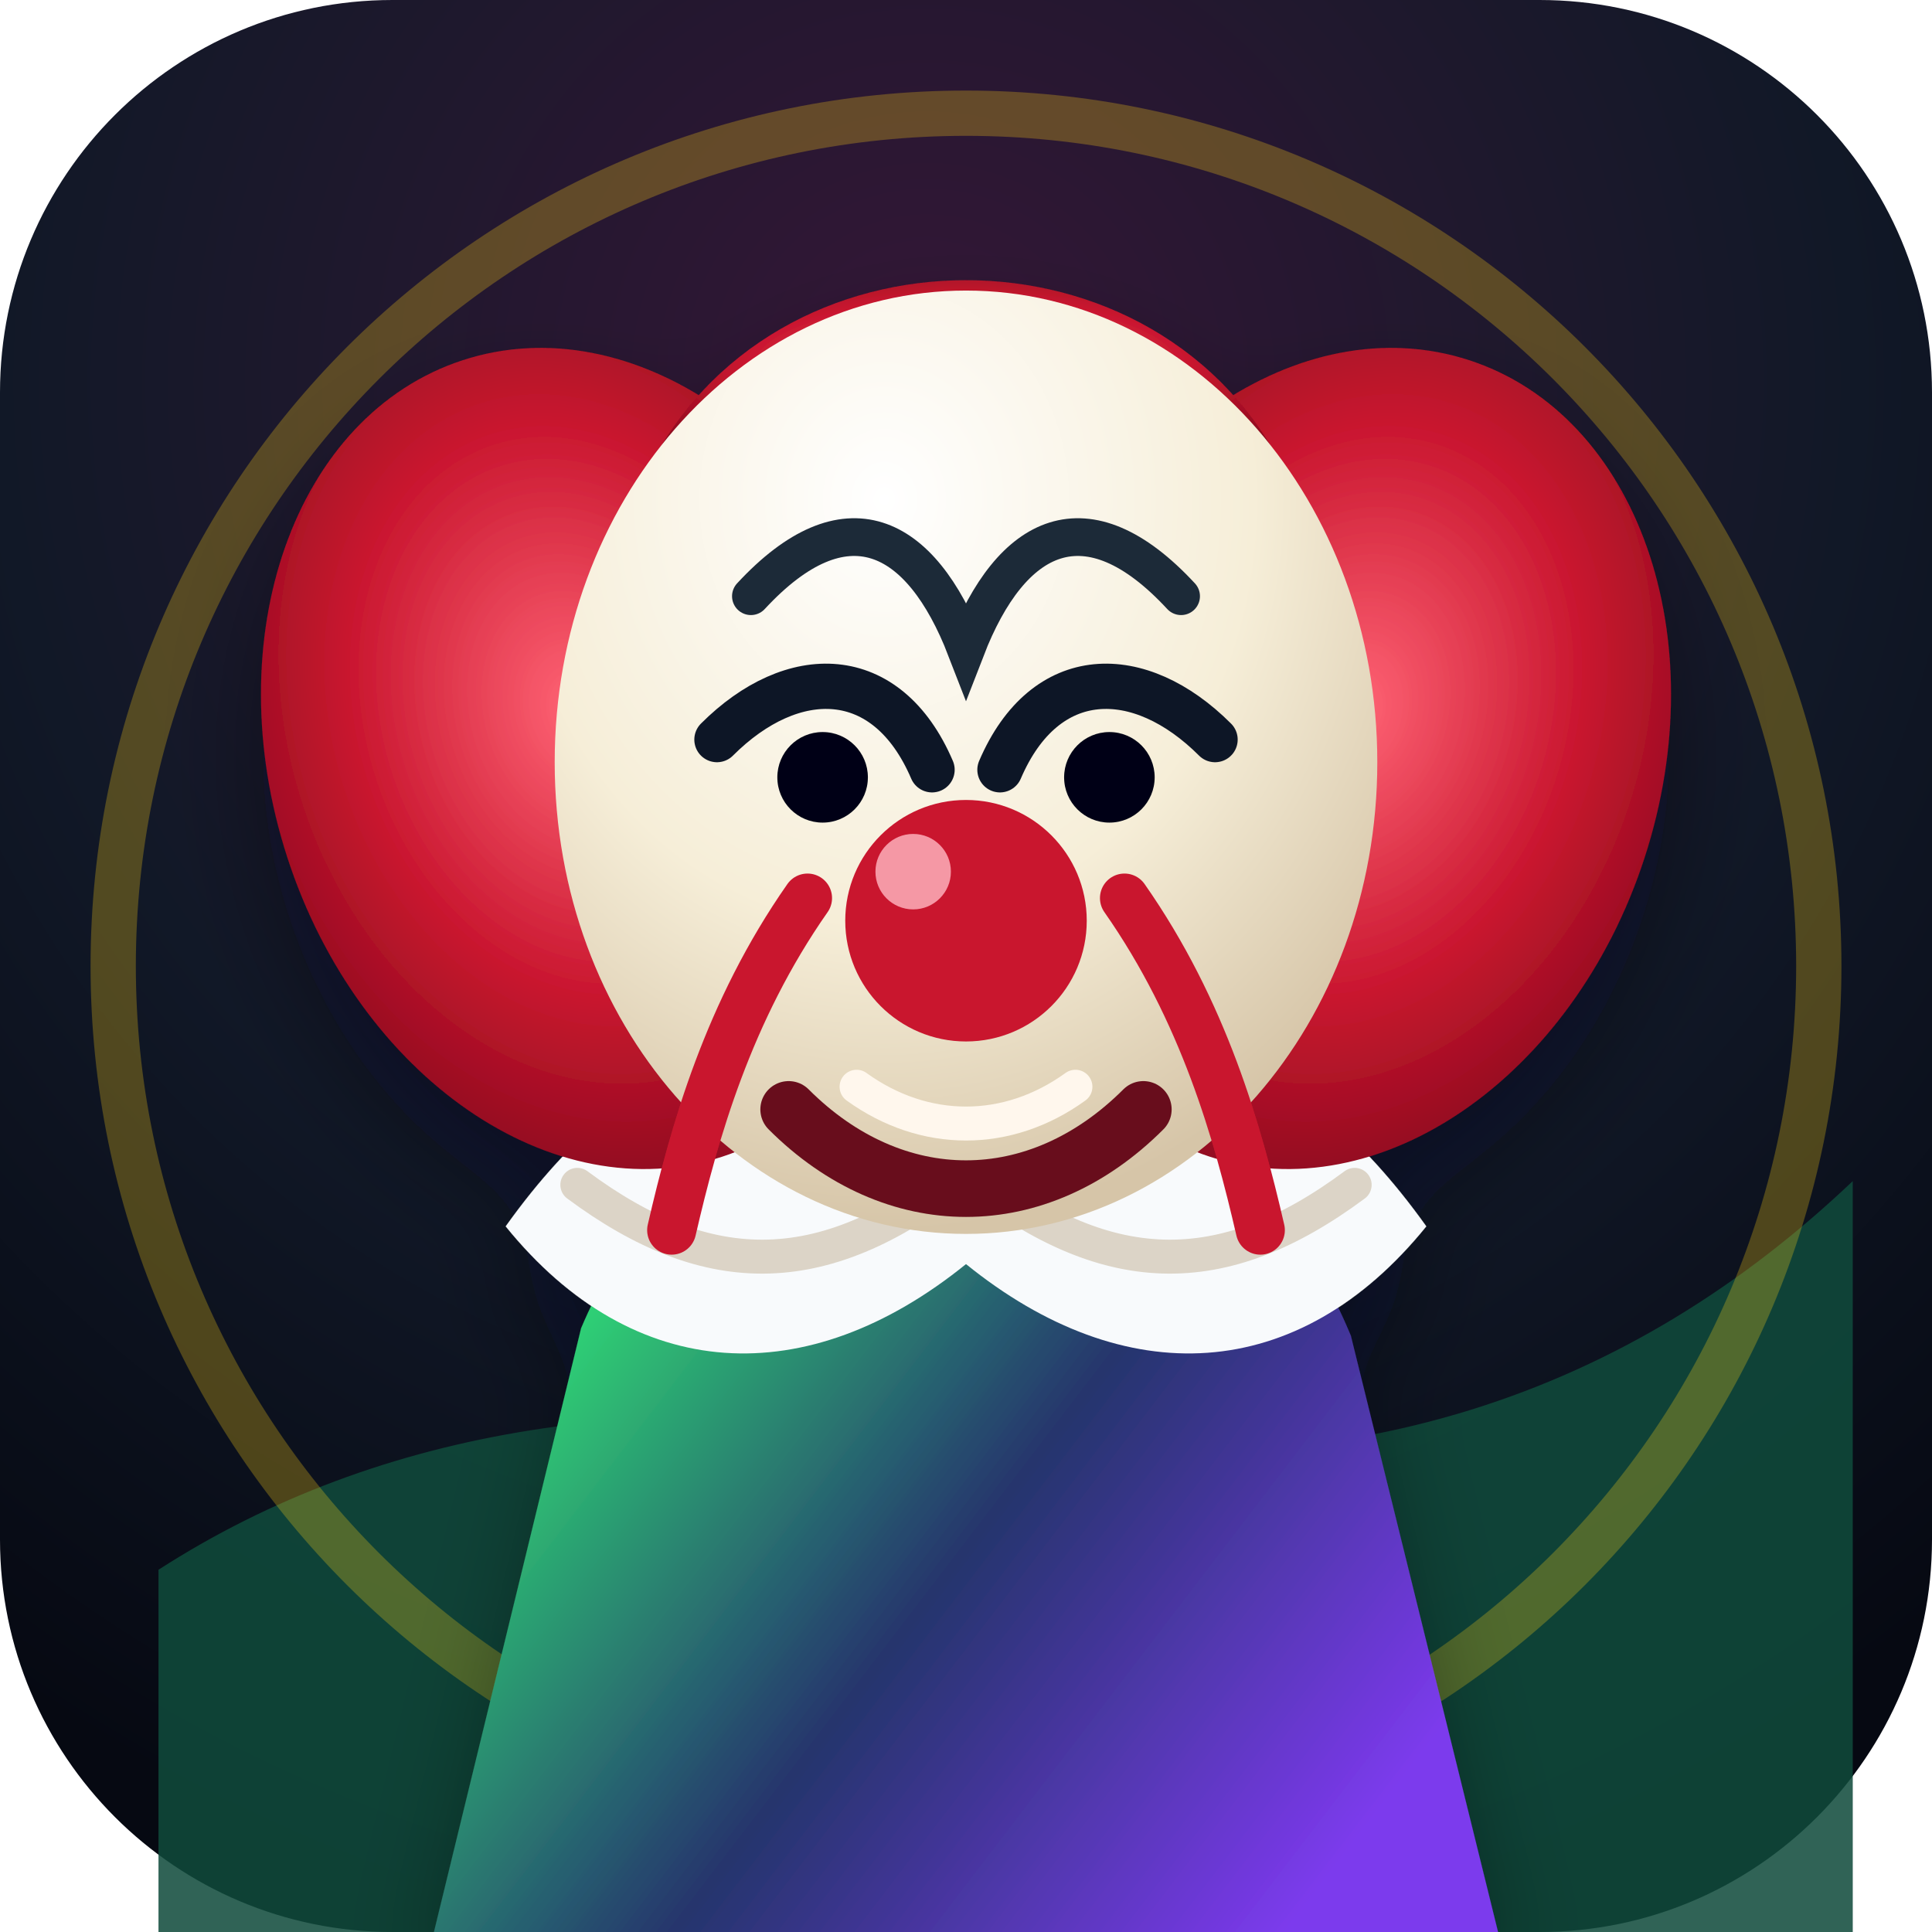
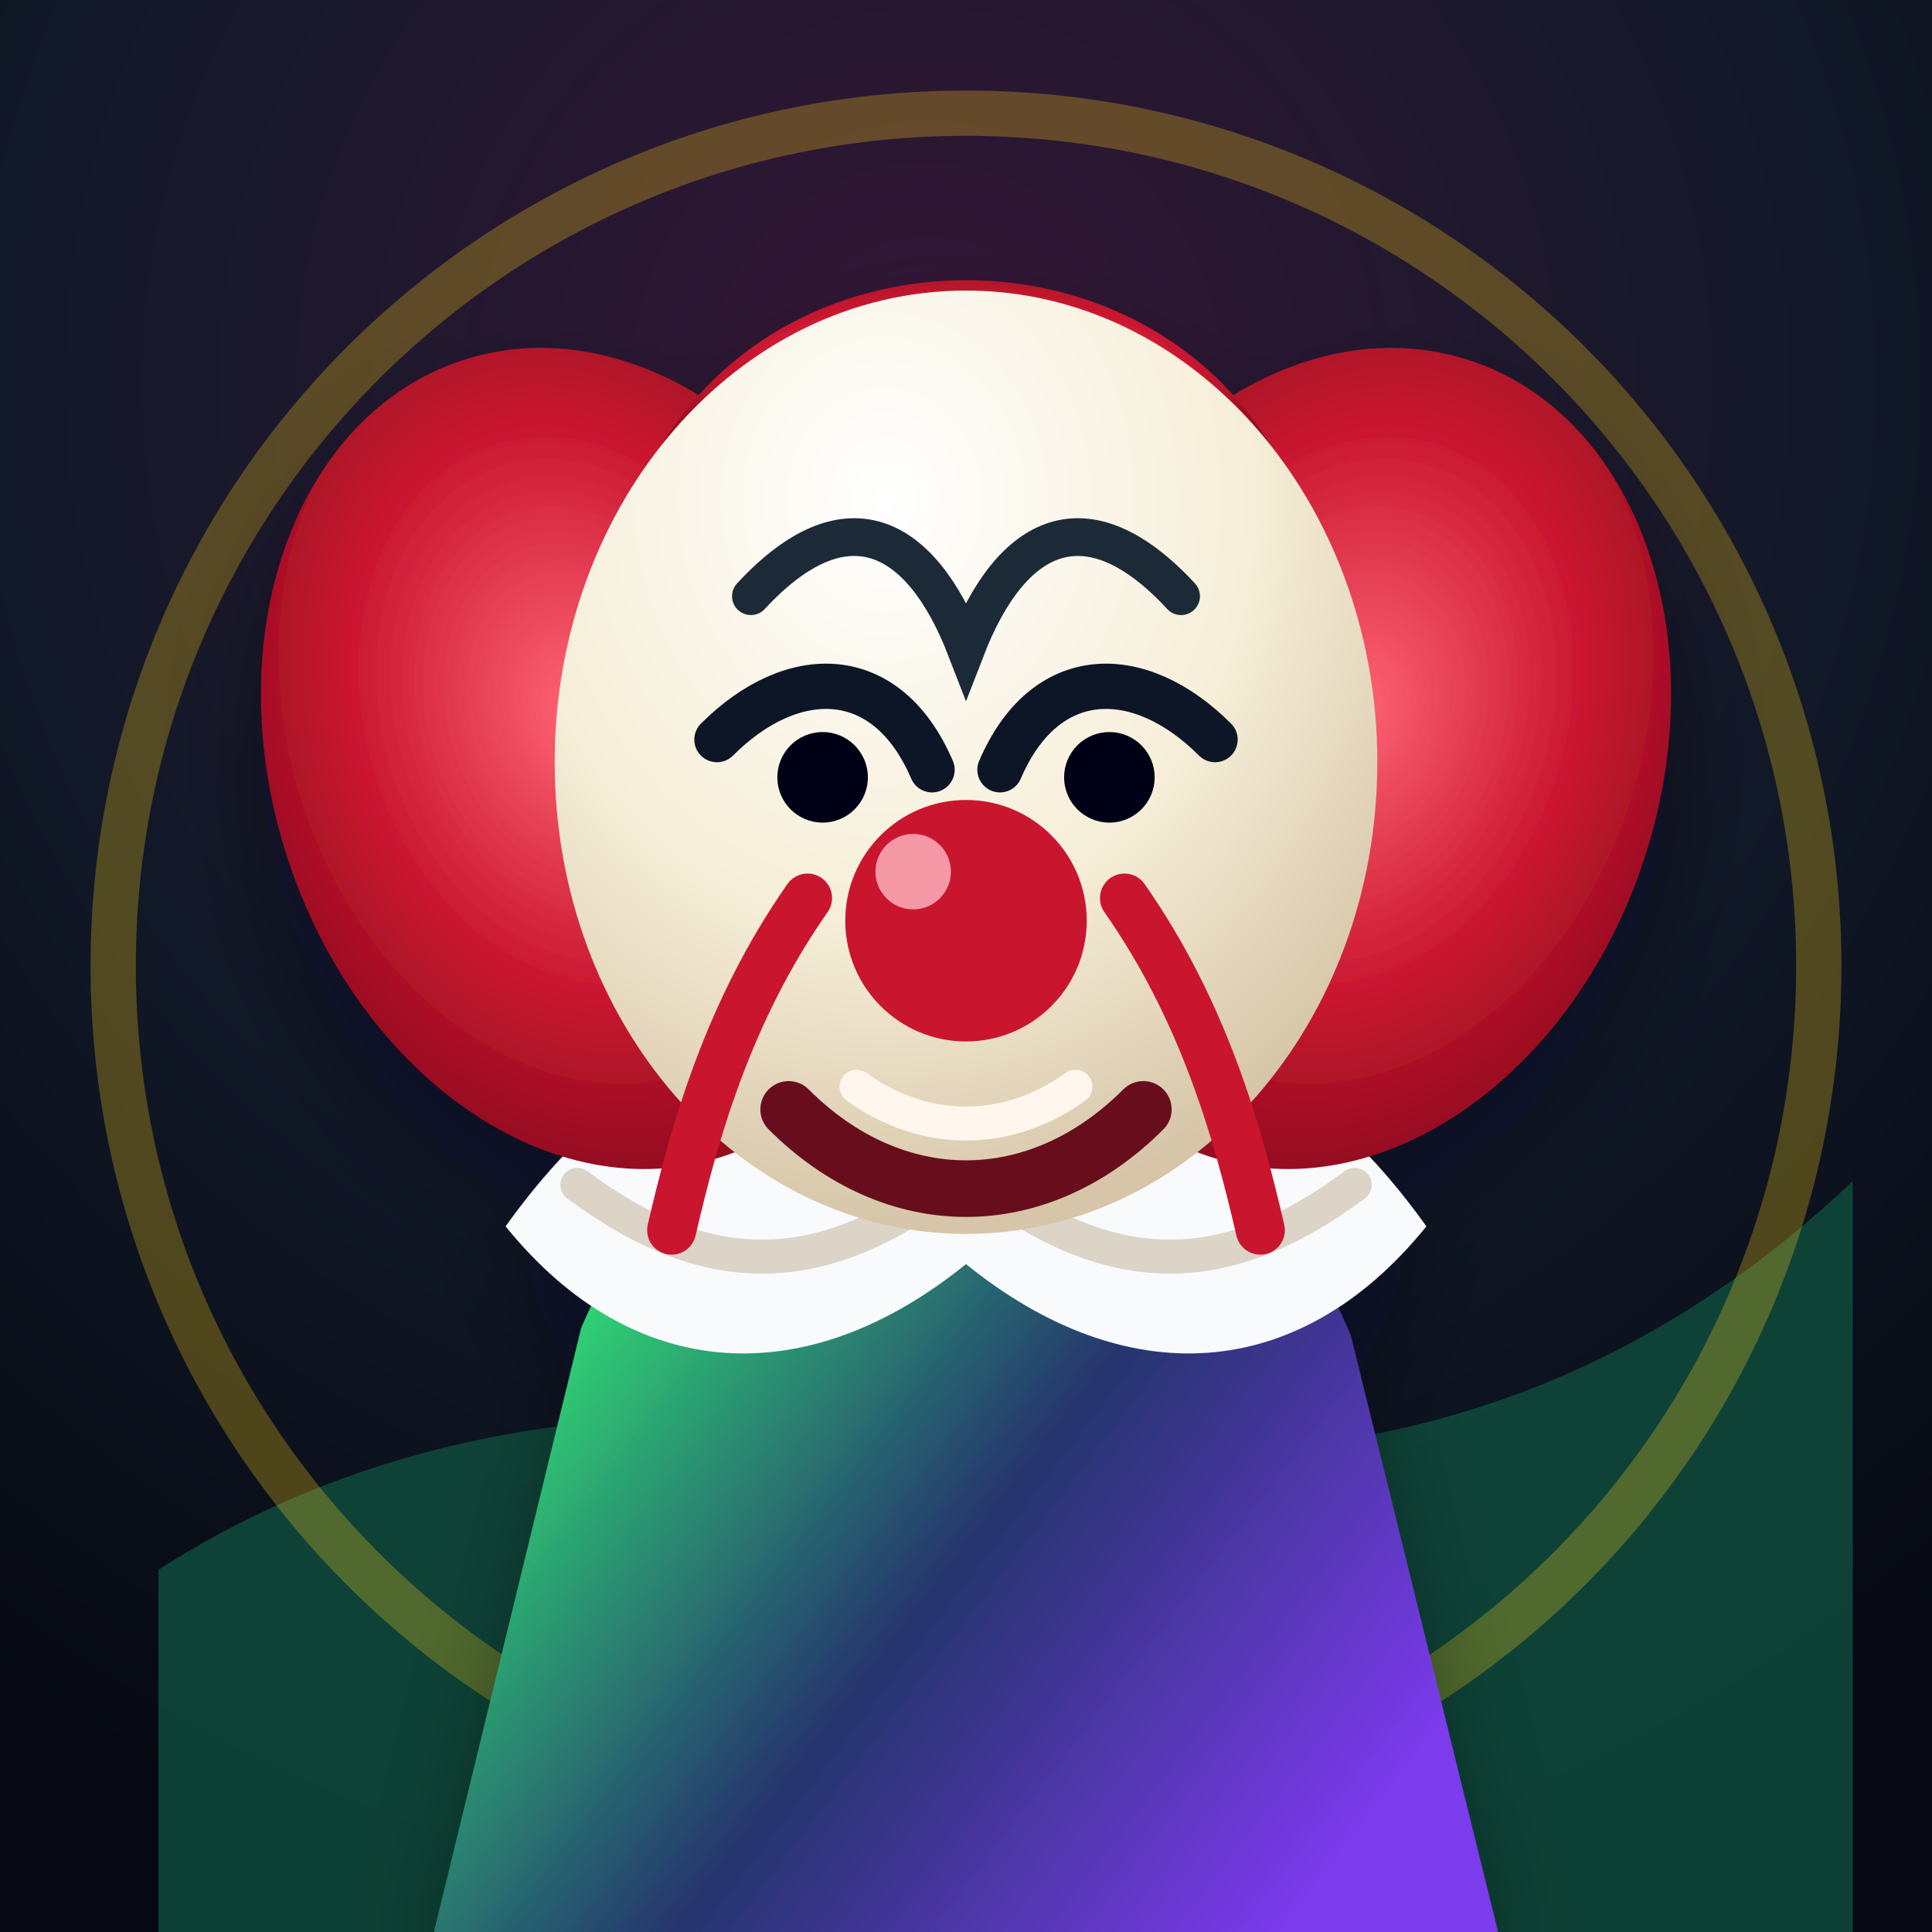
<svg xmlns="http://www.w3.org/2000/svg" viewBox="0 0 512 512" width="512" height="512">
  <defs>
    <radialGradient id="bg" cx="48%" cy="20%" r="82%">
      <stop offset="0" stop-color="#351737" />
      <stop offset="0.58" stop-color="#111827" />
      <stop offset="1" stop-color="#060912" />
    </radialGradient>
    <radialGradient id="hair" cx="50%" cy="44%" r="72%">
      <stop offset="0" stop-color="#FF6475" />
      <stop offset="0.48" stop-color="#C9162F" />
      <stop offset="1" stop-color="#6A0615" />
    </radialGradient>
    <radialGradient id="face" cx="40%" cy="22%" r="78%">
      <stop offset="0" stop-color="#FFFFFF" />
      <stop offset="0.58" stop-color="#F6EED8" />
      <stop offset="1" stop-color="#D6C5A8" />
    </radialGradient>
    <linearGradient id="suit" x1="160" y1="342" x2="356" y2="492" gradientUnits="userSpaceOnUse">
      <stop stop-color="#2FD074" />
      <stop offset="0.48" stop-color="#25346D" />
      <stop offset="1" stop-color="#7C3AED" />
    </linearGradient>
    <filter id="shadow" x="-20%" y="-20%" width="140%" height="140%">
      <feDropShadow dx="0" dy="16" stdDeviation="13" flood-color="#020617" flood-opacity="0.38" />
    </filter>
  </defs>
-   <rect width="512" height="512" rx="104" fill="url(#bg)" />
+   <rect width="512" height="512" fill="url(#bg)" />
  <path d="M42 416C101 378 174 367 260 381C357 396 432 369 491 313V512H42Z" fill="#0F4A3B" opacity="0.86" />
  <circle cx="256" cy="256" r="226" fill="none" stroke="#FACC15" stroke-width="12" opacity="0.28" />
  <g filter="url(#shadow)">
    <path d="M154 352C173 307 211 286 256 286C302 286 339 308 358 354L397 512H115Z" fill="url(#suit)" />
    <path d="M134 325C169 276 213 260 256 290C299 260 343 276 378 325C344 367 298 369 256 335C214 369 168 367 134 325Z" fill="#F8FAFC" />
    <path d="M153 314C188 340 219 340 256 310C293 340 324 340 359 314" fill="none" stroke="#C4B59B" stroke-width="9" stroke-linecap="round" opacity="0.55" />
    <ellipse cx="157" cy="201" rx="85" ry="111" fill="url(#hair)" transform="rotate(-18 157 201)" />
    <ellipse cx="355" cy="201" rx="85" ry="111" fill="url(#hair)" transform="rotate(18 355 201)" />
    <path d="M171 126C204 57 308 57 341 126C304 106 208 106 171 126Z" fill="url(#hair)" />
    <ellipse cx="256" cy="202" rx="109" ry="125" fill="url(#face)" />
    <path d="M199 158C224 131 244 141 256 172C268 141 288 131 313 158" fill="none" stroke="#1F2937" stroke-width="10" stroke-linecap="round" />
    <path d="M190 196C210 176 235 176 247 204" fill="none" stroke="#111827" stroke-width="12" stroke-linecap="round" />
    <path d="M322 196C302 176 277 176 265 204" fill="none" stroke="#111827" stroke-width="12" stroke-linecap="round" />
    <circle cx="218" cy="206" r="12" fill="#020617" />
    <circle cx="294" cy="206" r="12" fill="#020617" />
    <path d="M214 238C193 268 184 300 178 326" stroke="#C9162F" stroke-width="13" stroke-linecap="round" />
    <path d="M298 238C319 268 328 300 334 326" stroke="#C9162F" stroke-width="13" stroke-linecap="round" />
    <circle cx="256" cy="244" r="32" fill="#C9162F" />
    <circle cx="242" cy="231" r="10" fill="#FFB4BF" opacity="0.82" />
    <path d="M209 294C237 322 275 322 303 294" fill="none" stroke="#67111D" stroke-width="15" stroke-linecap="round" />
    <path d="M227 288C245 301 267 301 285 288" fill="none" stroke="#FFF7ED" stroke-width="9" stroke-linecap="round" />
  </g>
</svg>
